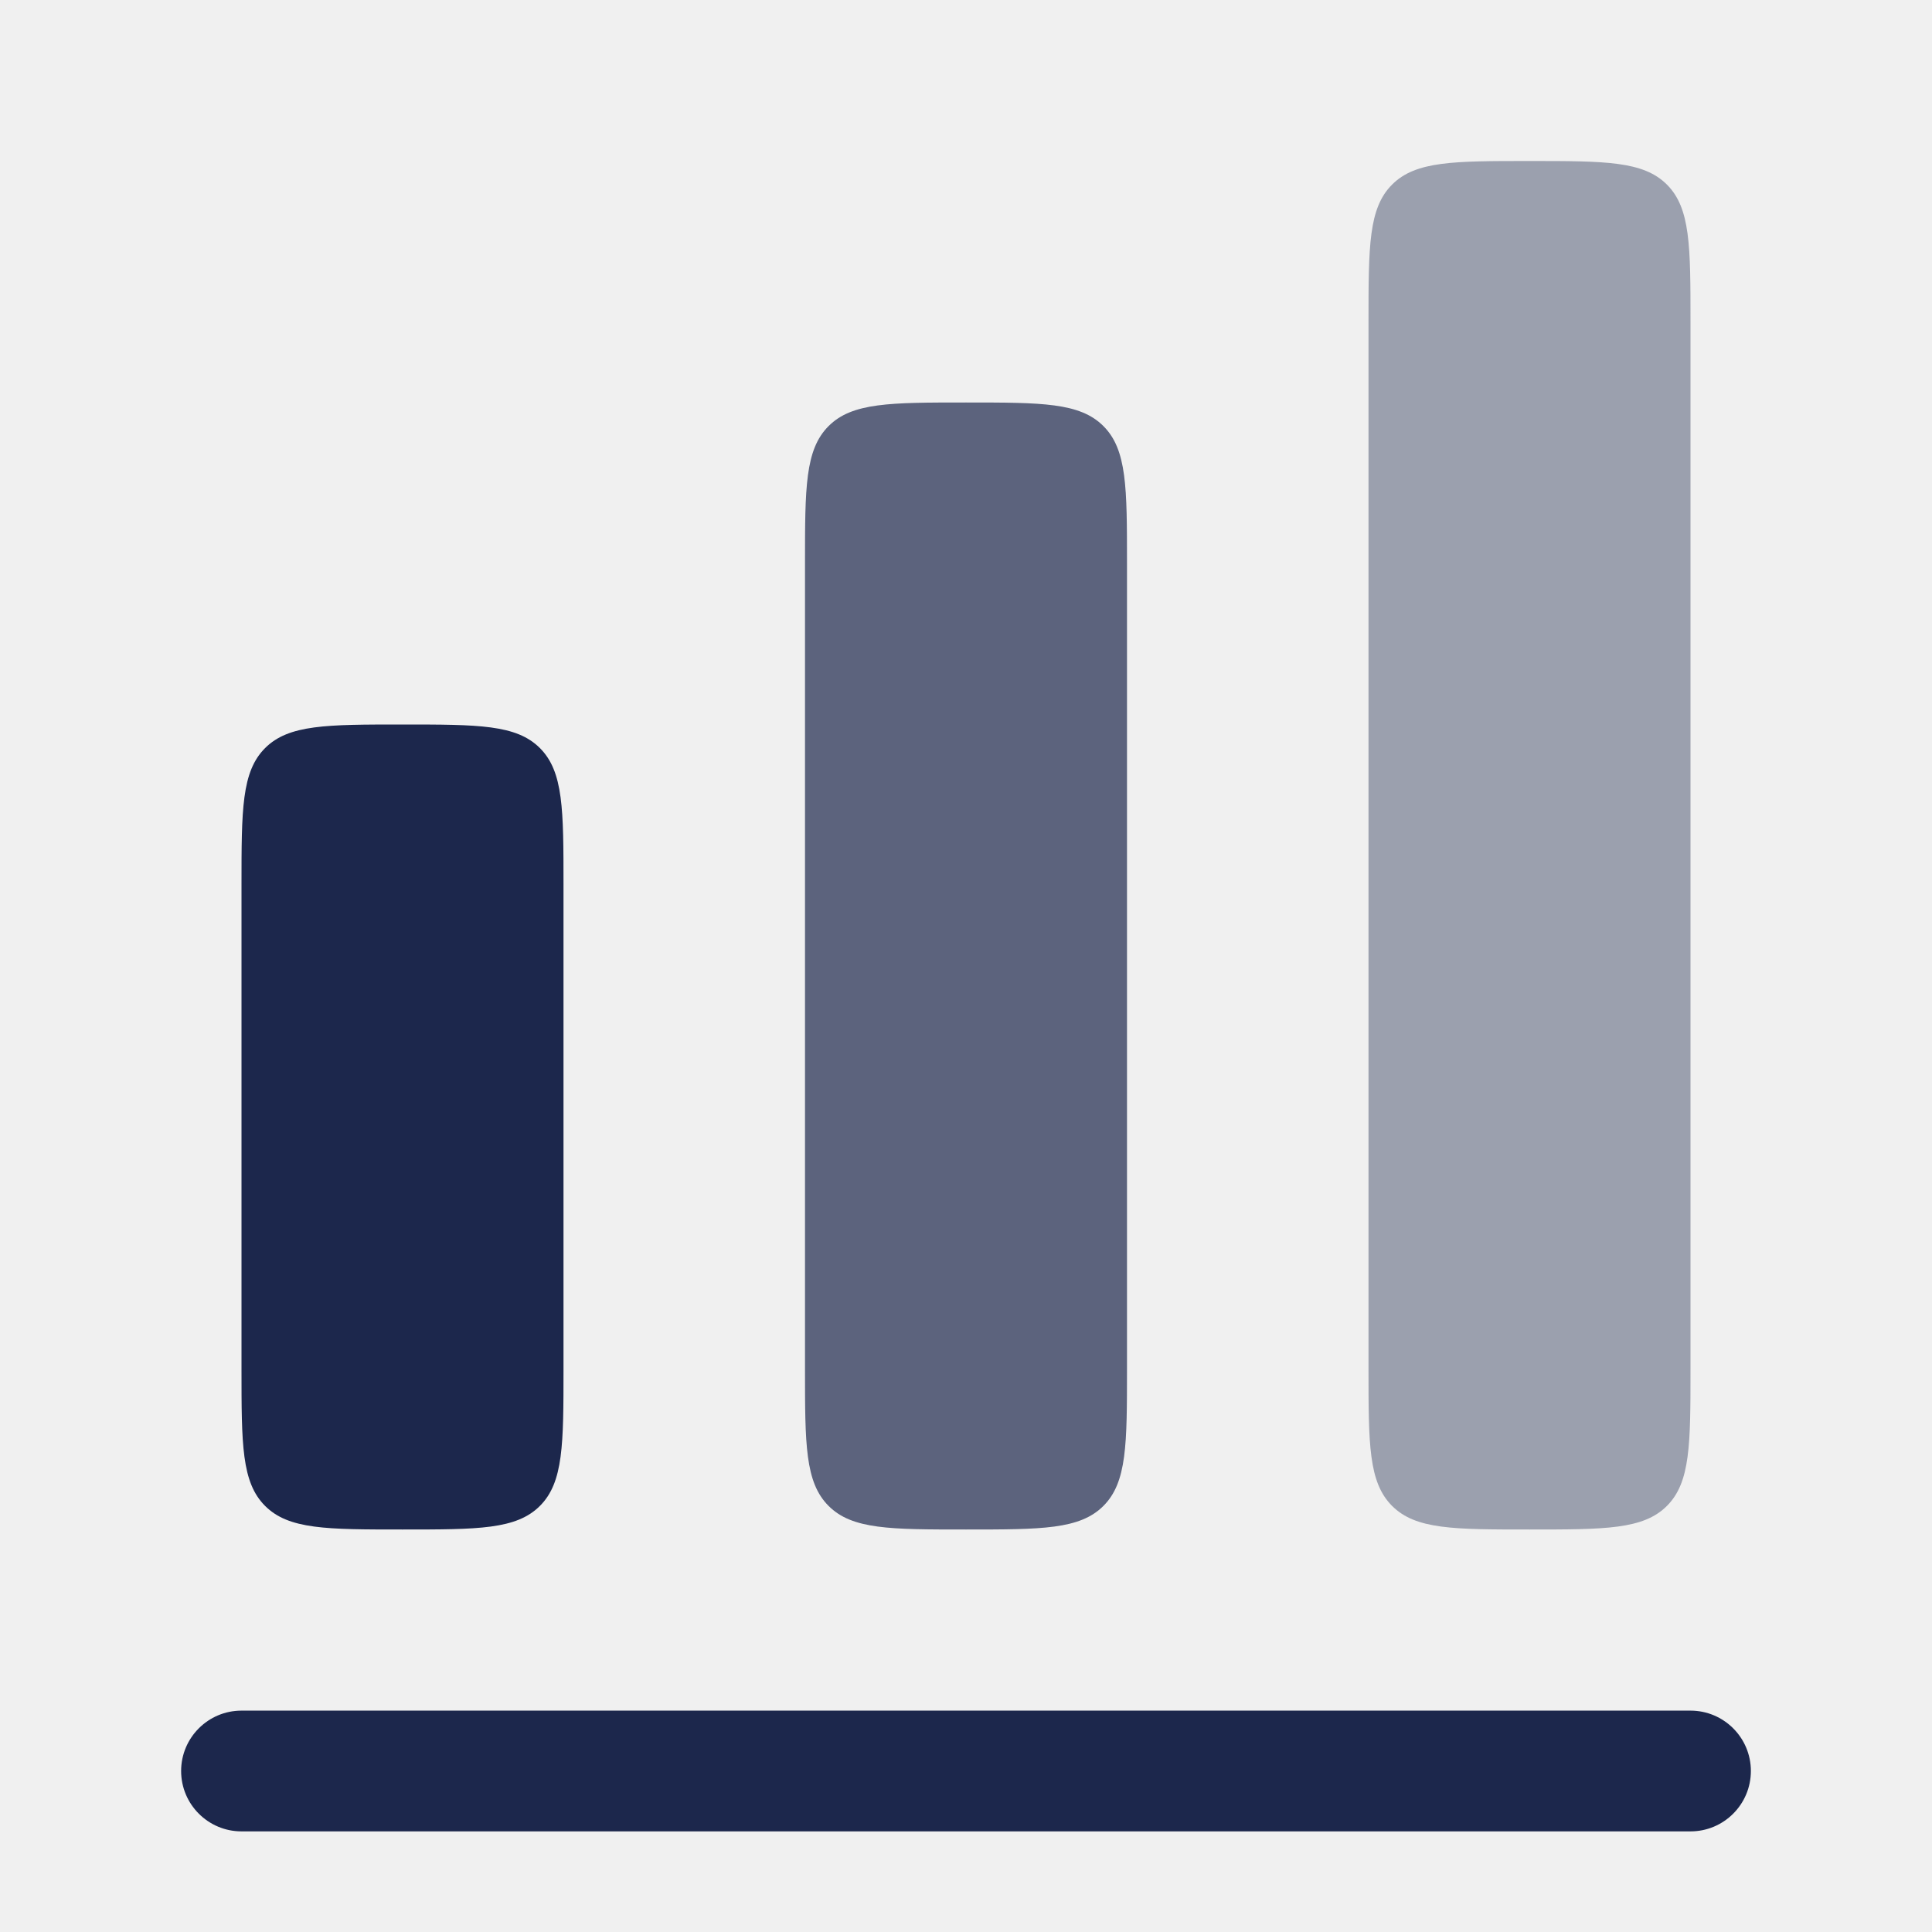
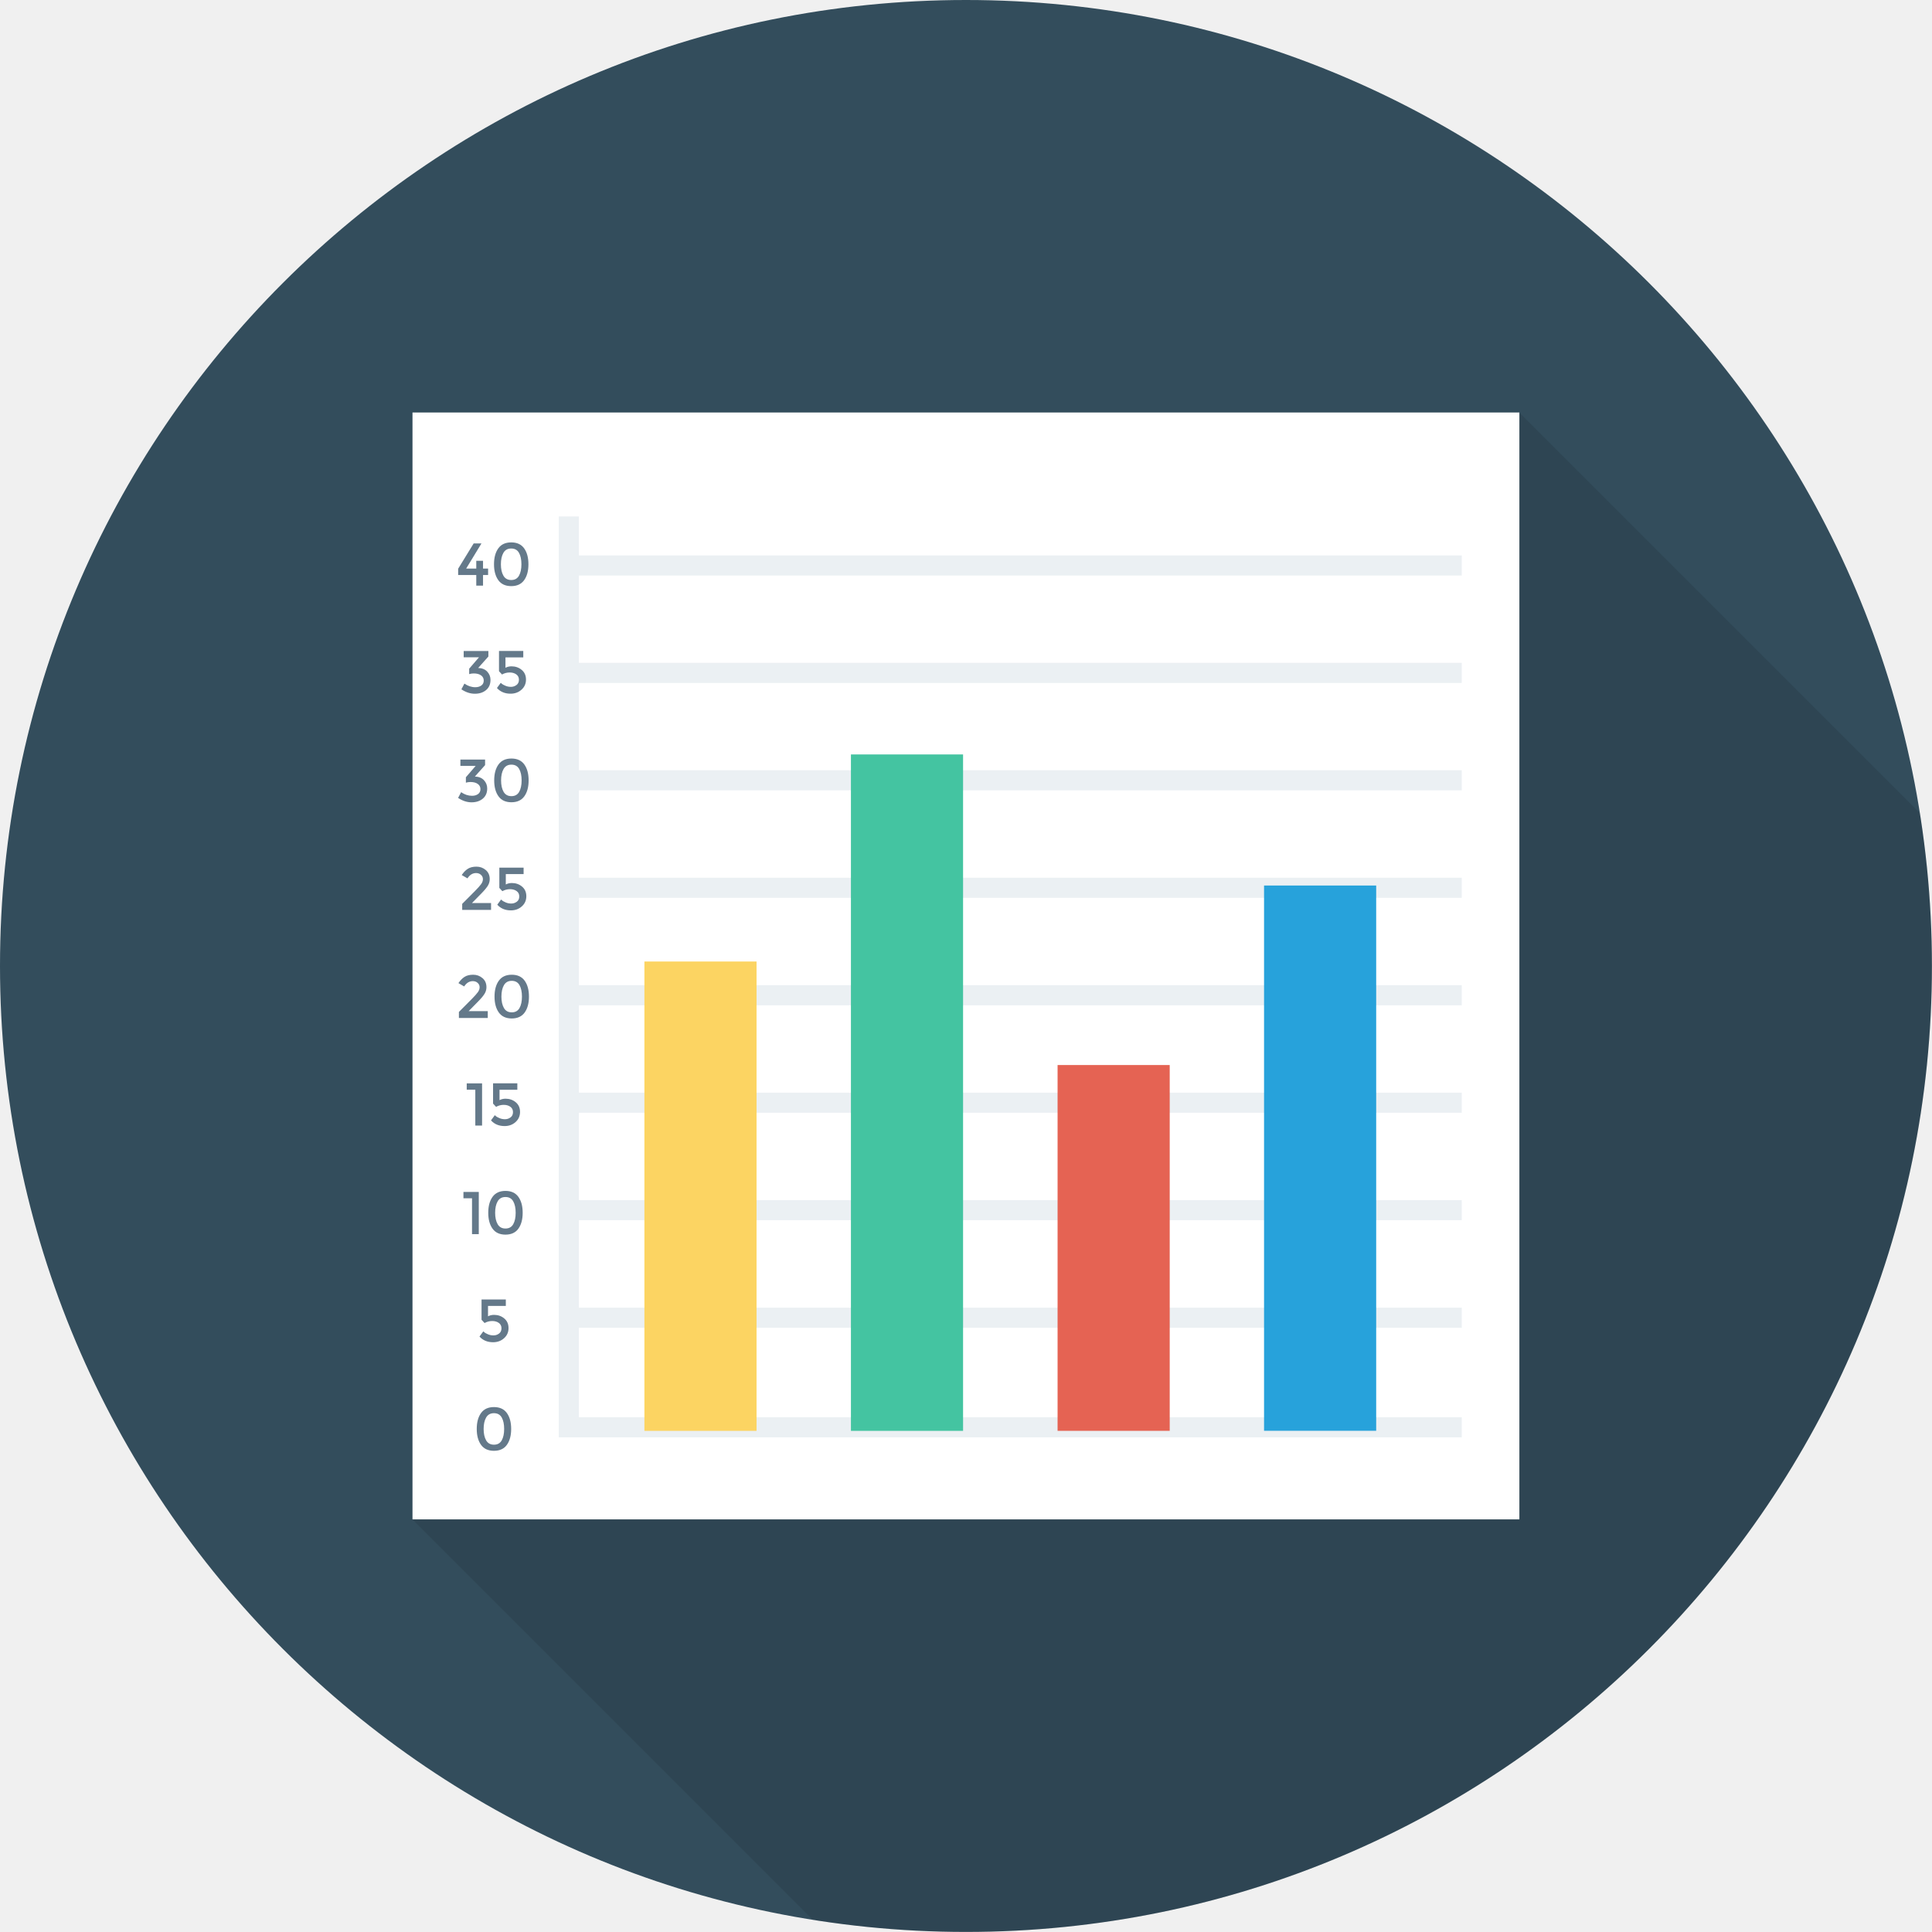
- <svg xmlns="http://www.w3.org/2000/svg" width="800px" height="800px" viewBox="0 0 24 24" fill="none">
-   <path d="M3.293 9.293C3 9.586 3 10.057 3 11V17C3 17.943 3 18.414 3.293 18.707C3.586 19 4.057 19 5 19C5.943 19 6.414 19 6.707 18.707C7 18.414 7 17.943 7 17V11C7 10.057 7 9.586 6.707 9.293C6.414 9 5.943 9 5 9C4.057 9 3.586 9 3.293 9.293Z" fill="#1C274C" />
-   <path opacity="0.4" d="M17.293 2.293C17 2.586 17 3.057 17 4V17C17 17.943 17 18.414 17.293 18.707C17.586 19 18.057 19 19 19C19.943 19 20.414 19 20.707 18.707C21 18.414 21 17.943 21 17V4C21 3.057 21 2.586 20.707 2.293C20.414 2 19.943 2 19 2C18.057 2 17.586 2 17.293 2.293Z" fill="#1C274C" />
-   <path opacity="0.7" d="M10 7C10 6.057 10 5.586 10.293 5.293C10.586 5 11.057 5 12 5C12.943 5 13.414 5 13.707 5.293C14 5.586 14 6.057 14 7V17C14 17.943 14 18.414 13.707 18.707C13.414 19 12.943 19 12 19C11.057 19 10.586 19 10.293 18.707C10 18.414 10 17.943 10 17V7Z" fill="#1C274C" />
-   <path d="M3 21.25C2.586 21.25 2.25 21.586 2.25 22C2.25 22.414 2.586 22.75 3 22.75H21C21.414 22.75 21.75 22.414 21.75 22C21.75 21.586 21.414 21.25 21 21.25H3Z" fill="#1C274C" />
+ <svg xmlns="http://www.w3.org/2000/svg" version="1.1" id="Layer_1" viewBox="0 0 451.296 451.296" xml:space="preserve">
+   <circle style="fill:#334D5C;" cx="225.638" cy="225.638" r="225.638" />
+   <path style="opacity:0.1;enable-background:new    ;" d="M451.296,225.638c0-12.164-0.992-24.093-2.845-35.735l-93.53-93.53H96.355  v258.566l93.504,93.505c11.656,1.857,23.6,2.852,35.779,2.852C350.266,451.296,451.296,350.265,451.296,225.638z" />
+   <rect x="96.353" y="96.353" style="fill:#FFFFFF;" width="258.56" height="258.56" />
+   <g>
+     <polygon style="fill:#EBF0F3;" points="341.453,335.753 130.523,335.753 130.523,120.637 135.224,120.637 135.224,331.052    341.453,331.052  " />
+     <rect x="132.874" y="305.459" style="fill:#EBF0F3;" width="208.579" height="4.7" />
+     <rect x="132.874" y="280.33" style="fill:#EBF0F3;" width="208.579" height="4.7" />
+     <rect x="132.874" y="255.232" style="fill:#EBF0F3;" width="208.579" height="4.7" />
+     <rect x="132.874" y="230.129" style="fill:#EBF0F3;" width="208.579" height="4.7" />
+     <rect x="132.874" y="205.03" style="fill:#EBF0F3;" width="208.579" height="4.7" />
+     <rect x="132.874" y="179.917" style="fill:#EBF0F3;" width="208.579" height="4.7" />
+     <rect x="132.874" y="154.829" style="fill:#EBF0F3;" width="208.579" height="4.7" />
+     <rect x="132.874" y="129.741" style="fill:#EBF0F3;" width="208.579" height="4.7" />
+   </g>
+   <g>
+     <path style="fill:#64798A;" d="M112.366,337.503c-0.668-0.928-1.003-2.167-1.003-3.714c0-1.552,0.335-2.792,1.003-3.719   c0.668-0.928,1.674-1.391,3.019-1.391c1.343,0,2.348,0.464,3.016,1.391c0.668,0.927,1.003,2.167,1.003,3.719   c0,1.547-0.335,2.786-1.003,3.714c-0.668,0.928-1.674,1.391-3.016,1.391C114.039,338.894,113.034,338.43,112.366,337.503z    M113.557,331.121c-0.39,0.675-0.585,1.566-0.585,2.667c0,1.097,0.195,1.988,0.585,2.663c0.39,0.679,0.998,1.015,1.827,1.015   c0.826,0,1.43-0.335,1.811-1.006c0.381-0.675,0.571-1.565,0.571-2.672c0-1.111-0.19-2.002-0.571-2.677   c-0.381-0.67-0.985-1.005-1.811-1.005C114.556,330.107,113.947,330.442,113.557,331.121z" />
+     <path style="fill:#64798A;" d="M118.155,303.546v1.506h-4.16v2.429c0.413-0.225,0.881-0.34,1.409-0.34   c0.92,0,1.715,0.275,2.383,0.831c0.668,0.556,1.001,1.308,1.001,2.259c0,0.95-0.346,1.735-1.042,2.36   c-0.695,0.629-1.551,0.941-2.566,0.941c-1.327,0-2.385-0.445-3.175-1.327l0.889-1.212c0.076,0.073,0.177,0.16,0.303,0.266   c0.128,0.106,0.388,0.244,0.783,0.418c0.395,0.174,0.828,0.257,1.299,0.257c0.468,0,0.898-0.138,1.283-0.423   c0.385-0.28,0.578-0.693,0.578-1.235c0-0.537-0.204-0.955-0.615-1.253c-0.409-0.294-0.925-0.445-1.55-0.445   c-0.627,0-1.221,0.156-1.786,0.468l-0.705-0.762v-4.738H118.155z" />
+     <path style="fill:#64798A;" d="M108.255,278.426h3.583v9.857h-1.579v-8.378h-2.004V278.426z" />
+     <path style="fill:#64798A;" d="M115.054,287.007c-0.668-0.927-1.003-2.167-1.003-3.714c0-1.552,0.335-2.792,1.003-3.719   c0.668-0.928,1.673-1.391,3.019-1.391c1.343,0,2.348,0.464,3.016,1.391c0.668,0.927,1.003,2.167,1.003,3.719   c0,1.547-0.335,2.787-1.003,3.714c-0.668,0.928-1.674,1.391-3.016,1.391C116.727,288.398,115.722,287.934,115.054,287.007z    M116.245,280.626c-0.39,0.675-0.585,1.565-0.585,2.667c0,1.097,0.195,1.988,0.585,2.663c0.39,0.679,0.999,1.015,1.827,1.015   c0.826,0,1.43-0.335,1.811-1.005c0.381-0.675,0.572-1.565,0.572-2.672c0-1.111-0.19-2.002-0.572-2.676   c-0.381-0.67-0.984-1.006-1.811-1.006C117.244,279.611,116.635,279.946,116.245,280.626z" />
+     <path style="fill:#64798A;" d="M109.024,253.064h3.583v9.857h-1.58v-8.378h-2.004V253.064z" />
+     <path style="fill:#64798A;" d="M120.843,253.05v1.506h-4.159v2.429c0.413-0.225,0.881-0.339,1.409-0.339   c0.921,0,1.715,0.275,2.383,0.831c0.668,0.556,1.001,1.308,1.001,2.259c0,0.95-0.346,1.735-1.042,2.36   c-0.695,0.629-1.552,0.941-2.566,0.941c-1.327,0-2.385-0.445-3.175-1.327l0.889-1.212c0.076,0.073,0.177,0.161,0.303,0.266   c0.129,0.106,0.388,0.243,0.783,0.418c0.395,0.174,0.829,0.257,1.299,0.257c0.468,0,0.897-0.138,1.283-0.422   c0.385-0.28,0.578-0.693,0.578-1.235c0-0.537-0.204-0.955-0.615-1.253c-0.409-0.294-0.925-0.446-1.55-0.446   c-0.627,0-1.221,0.156-1.786,0.468l-0.705-0.762v-4.738H120.843z" />
+     <path style="fill:#64798A;" d="M111.611,231.778c0.282-0.385,0.424-0.776,0.424-1.171c0-0.395-0.151-0.73-0.452-1.006   c-0.301-0.28-0.682-0.417-1.143-0.417c-0.808,0-1.48,0.413-2.015,1.239l-1.34-0.776c0.434-0.647,0.909-1.134,1.432-1.464   c0.521-0.331,1.194-0.496,2.015-0.496c0.824,0,1.545,0.262,2.167,0.785c0.62,0.523,0.93,1.235,0.93,2.135   c0,0.51-0.131,0.991-0.395,1.455c-0.264,0.459-0.748,1.051-1.453,1.777l-2.312,2.355h4.469v1.593h-6.742v-1.409l2.991-3.007   C110.855,232.696,111.331,232.164,111.611,231.778z" />
+     <path style="fill:#64798A;" d="M116.521,236.512c-0.668-0.928-1.003-2.167-1.003-3.714c0-1.551,0.335-2.791,1.003-3.719   c0.668-0.927,1.674-1.391,3.019-1.391c1.343,0,2.348,0.464,3.016,1.391c0.668,0.928,1.003,2.167,1.003,3.719   c0,1.547-0.335,2.787-1.003,3.714c-0.668,0.927-1.674,1.391-3.016,1.391C118.194,237.903,117.189,237.439,116.521,236.512z    M117.712,230.13c-0.39,0.675-0.585,1.566-0.585,2.667c0,1.097,0.195,1.988,0.585,2.663c0.39,0.68,0.999,1.015,1.827,1.015   c0.826,0,1.43-0.335,1.811-1.006c0.381-0.675,0.572-1.566,0.572-2.672c0-1.111-0.19-2.001-0.572-2.676   c-0.381-0.67-0.984-1.006-1.811-1.006C118.71,229.115,118.102,229.451,117.712,230.13z" />
+     <path style="fill:#64798A;" d="M112.379,206.531c0.283-0.386,0.425-0.776,0.425-1.171c0-0.395-0.152-0.73-0.452-1.005   c-0.301-0.28-0.682-0.418-1.143-0.418c-0.808,0-1.48,0.413-2.015,1.24l-1.341-0.776c0.434-0.647,0.909-1.134,1.432-1.464   c0.521-0.33,1.194-0.496,2.015-0.496c0.824,0,1.545,0.262,2.167,0.785c0.62,0.524,0.929,1.235,0.929,2.135   c0,0.51-0.131,0.992-0.394,1.455c-0.264,0.459-0.748,1.051-1.453,1.777l-2.312,2.355h4.469v1.593h-6.742v-1.409l2.991-3.007   C111.624,207.449,112.1,206.916,112.379,206.531z" />
+     <path style="fill:#64798A;" d="M122.31,202.67v1.506h-4.159v2.429c0.413-0.225,0.881-0.34,1.409-0.34   c0.92,0,1.715,0.275,2.383,0.831c0.668,0.555,1.001,1.308,1.001,2.258c0,0.951-0.346,1.736-1.042,2.36   c-0.695,0.629-1.551,0.941-2.566,0.941c-1.327,0-2.385-0.445-3.175-1.327l0.889-1.212c0.076,0.074,0.177,0.161,0.303,0.267   c0.128,0.105,0.388,0.243,0.783,0.418c0.394,0.174,0.828,0.257,1.299,0.257c0.468,0,0.897-0.138,1.283-0.422   c0.385-0.28,0.578-0.693,0.578-1.235c0-0.537-0.204-0.955-0.615-1.253c-0.409-0.294-0.925-0.445-1.55-0.445   c-0.627,0-1.221,0.156-1.786,0.468l-0.705-0.762v-4.738H122.31z" />
+     <path style="fill:#64798A;" d="M107.543,178.907v-1.479h5.769v1.295l-2.383,2.667c0.902,0.028,1.607,0.312,2.115,0.854   c0.507,0.542,0.762,1.184,0.762,1.937c0,1.005-0.34,1.795-1.022,2.369c-0.682,0.574-1.559,0.863-2.631,0.863   s-2.121-0.345-3.145-1.033l0.705-1.336c0.808,0.56,1.655,0.844,2.539,0.844c0.574,0,1.045-0.133,1.416-0.404   c0.372-0.266,0.558-0.652,0.558-1.157c0-0.5-0.206-0.905-0.62-1.203c-0.416-0.303-0.99-0.455-1.722-0.455   c-0.367,0-0.719,0.055-1.058,0.156v-1.267l2.286-2.654H107.543z" />
+     <path style="fill:#64798A;" d="M116.443,186.009c-0.668-0.927-1.003-2.167-1.003-3.714c0-1.552,0.335-2.791,1.003-3.719   c0.668-0.928,1.674-1.391,3.019-1.391c1.343,0,2.348,0.464,3.016,1.391c0.668,0.928,1.003,2.167,1.003,3.719   c0,1.547-0.335,2.787-1.003,3.714c-0.668,0.928-1.674,1.391-3.016,1.391C118.116,187.4,117.111,186.937,116.443,186.009z    M117.634,179.628c-0.39,0.675-0.585,1.566-0.585,2.667c0,1.097,0.195,1.988,0.585,2.663c0.39,0.679,0.999,1.015,1.827,1.015   c0.826,0,1.43-0.335,1.811-1.005c0.381-0.675,0.572-1.566,0.572-2.672c0-1.111-0.19-2.002-0.572-2.676   c-0.381-0.67-0.984-1.006-1.811-1.006C118.632,178.613,118.024,178.948,117.634,179.628z" />
+     <path style="fill:#64798A;" d="M108.312,153.545v-1.479h5.769v1.295l-2.383,2.667c0.902,0.028,1.607,0.312,2.114,0.854   c0.507,0.542,0.762,1.184,0.762,1.937c0,1.005-0.339,1.795-1.022,2.369c-0.682,0.574-1.558,0.863-2.63,0.863   c-1.072,0-2.121-0.345-3.145-1.033l0.705-1.336c0.808,0.56,1.655,0.845,2.539,0.845c0.574,0,1.044-0.134,1.416-0.404   c0.372-0.266,0.558-0.652,0.558-1.157c0-0.5-0.206-0.905-0.62-1.203c-0.416-0.303-0.99-0.455-1.722-0.455   c-0.368,0-0.719,0.055-1.058,0.156v-1.267l2.286-2.654H108.312z" />
+     <path style="fill:#64798A;" d="M122.232,152.052v1.506h-4.159v2.429c0.413-0.225,0.882-0.339,1.409-0.339   c0.921,0,1.715,0.276,2.383,0.831c0.668,0.556,1.001,1.308,1.001,2.259c0,0.95-0.347,1.735-1.042,2.36   c-0.695,0.629-1.552,0.941-2.566,0.941c-1.327,0-2.385-0.445-3.175-1.327l0.889-1.212c0.076,0.073,0.177,0.161,0.303,0.266   c0.128,0.106,0.388,0.244,0.783,0.418c0.394,0.174,0.828,0.257,1.299,0.257c0.468,0,0.897-0.138,1.283-0.422   c0.385-0.28,0.578-0.693,0.578-1.235c0-0.537-0.204-0.955-0.615-1.253c-0.409-0.294-0.925-0.446-1.549-0.446   c-0.627,0-1.221,0.156-1.786,0.468l-0.705-0.762v-4.738H122.232z" />
+     <path style="fill:#64798A;" d="M111.252,132.808v-1.809h1.579v1.809h1.185v1.506h-1.185v2.484h-1.579v-2.484h-4.233v-1.464   l3.625-5.909h1.82l-3.57,5.868H111.252z" />
+     <path style="fill:#64798A;" d="M116.399,135.521c-0.668-0.927-1.003-2.167-1.003-3.714c0-1.552,0.335-2.792,1.003-3.719   c0.668-0.928,1.674-1.391,3.019-1.391c1.343,0,2.348,0.464,3.016,1.391c0.668,0.927,1.003,2.167,1.003,3.719   c0,1.547-0.335,2.787-1.003,3.714c-0.668,0.928-1.673,1.391-3.016,1.391C118.072,136.912,117.067,136.448,116.399,135.521z    M117.59,129.139c-0.39,0.675-0.585,1.566-0.585,2.667c0,1.097,0.195,1.988,0.585,2.663c0.39,0.679,0.999,1.015,1.827,1.015   c0.826,0,1.43-0.335,1.811-1.005c0.381-0.675,0.571-1.566,0.571-2.672c0-1.111-0.19-2.002-0.571-2.676   c-0.381-0.67-0.985-1.006-1.811-1.006C118.589,128.125,117.98,128.46,117.59,129.139z" />
+   </g>
+   <rect x="150.528" y="224.599" style="fill:#FCD462;" width="26.194" height="109.635" />
+   <rect x="198.769" y="176.23" style="fill:#44C4A1;" width="26.194" height="158.003" />
+   <rect x="247.04" y="248.781" style="fill:#E56353;" width="26.194" height="85.448" />
+   <rect x="295.27" y="206.848" style="fill:#27A2DB;" width="26.194" height="127.37" />
</svg>
